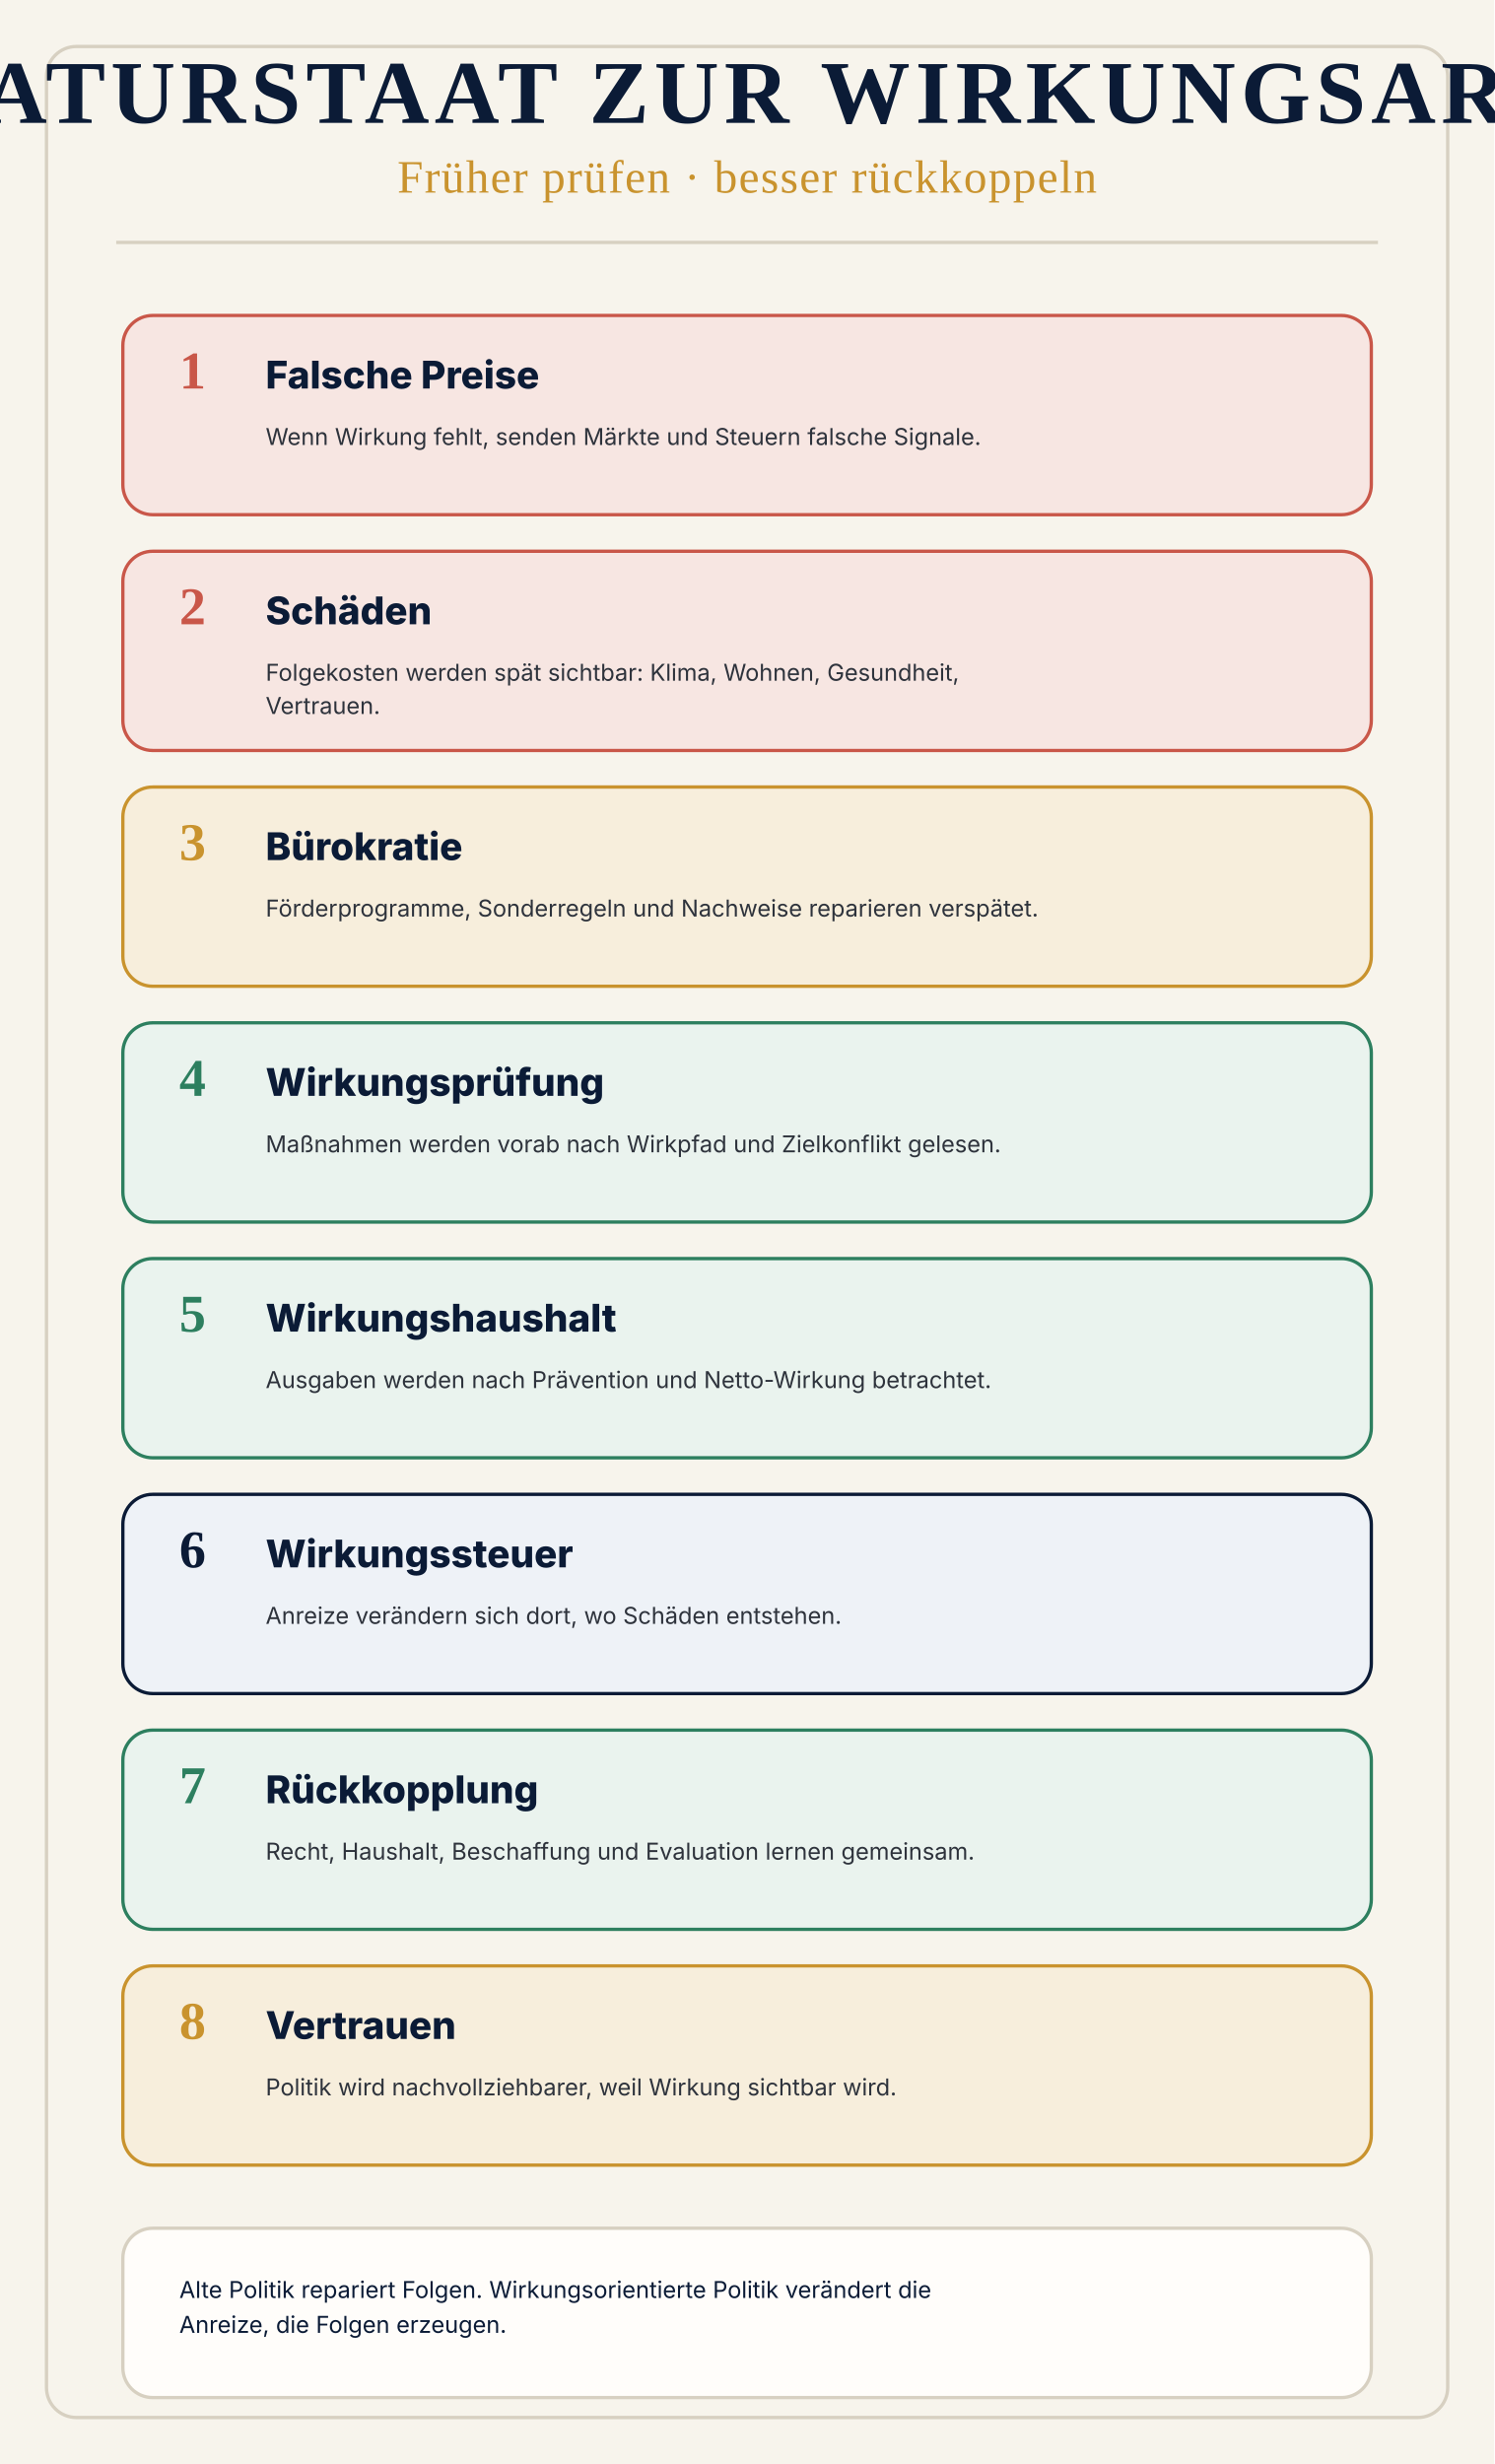
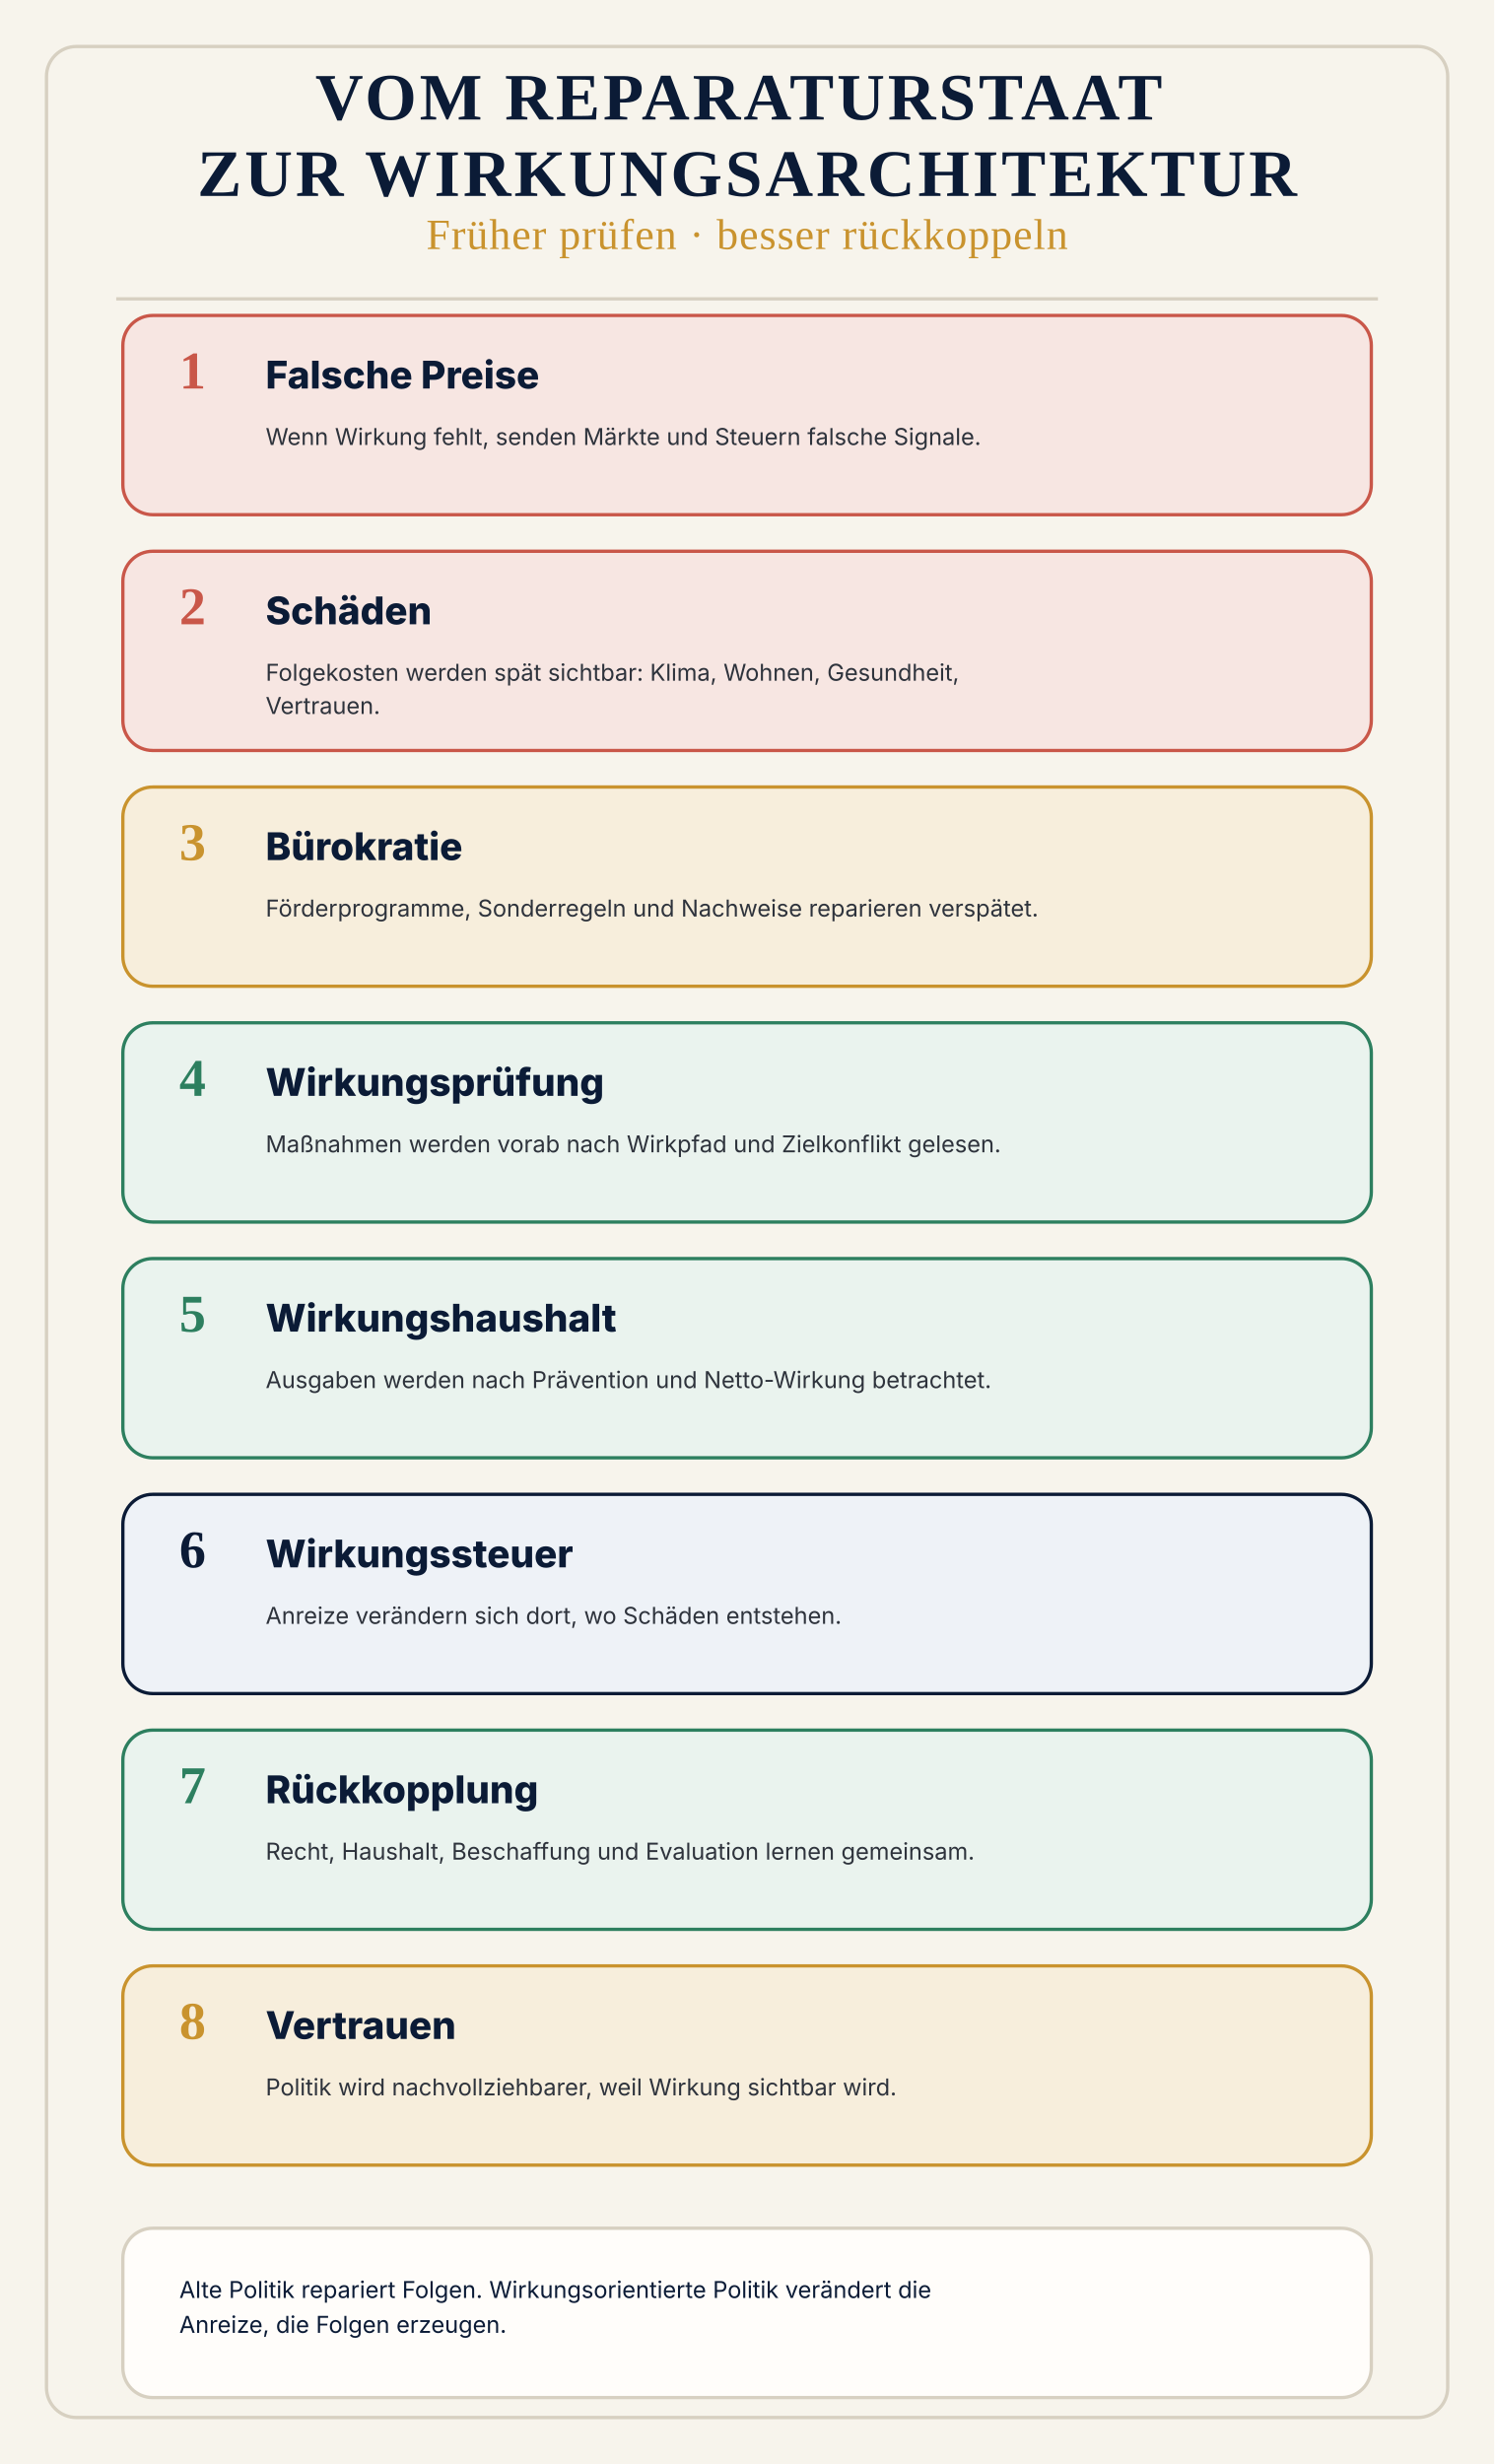
<svg xmlns="http://www.w3.org/2000/svg" width="900" height="1484" viewBox="0 0 900 1484" role="img" aria-labelledby="title desc">
  <defs>
    <style>
.bg{fill:#F7F4EC}.navy{fill:#0B1B36}.green{fill:#2D7F5F}.gold{fill:#C9932E}.coral{fill:#C95749}.text{fill:#2E333C}
.line{stroke:#D7D0C1;stroke-width:2;fill:none}.nline{stroke:#0B1B36;stroke-width:2.3;fill:none}.gline{stroke:#2D7F5F;stroke-width:2.3;fill:none}.oline{stroke:#C9932E;stroke-width:2.3;fill:none}.cline{stroke:#C95749;stroke-width:2.3;fill:none}
.card{fill:#fffdfa;stroke:#D7D0C1;stroke-width:2}.softn{fill:#EEF2F7;stroke:#0B1B36;stroke-width:2}.softg{fill:#EAF3EE;stroke:#2D7F5F;stroke-width:2}.softo{fill:#F7EEDC;stroke:#C9932E;stroke-width:2}.softc{fill:#F7E6E2;stroke:#C95749;stroke-width:2}
- .title{font-family:Georgia,'Times New Roman',serif;font-size:54px;font-weight:700;letter-spacing:3.2px}.subtitle{font-family:Georgia,'Times New Roman',serif;font-size:28px;letter-spacing:.8px}
+ .title{font-family:Georgia,'Times New Roman',serif;font-size:40px;font-weight:700;letter-spacing:1.8px}.subtitle{font-family:Georgia,'Times New Roman',serif;font-size:26px;letter-spacing:.6px}
.kicker{font-family:Inter,Arial,sans-serif;font-size:15px;font-weight:800;letter-spacing:1.6px;text-transform:uppercase}.h{font-family:Inter,Arial,sans-serif;font-size:23px;font-weight:800}.body{font-family:Inter,Arial,sans-serif;font-size:17px}.small{font-family:Inter,Arial,sans-serif;font-size:14px}.num{font-family:Georgia,'Times New Roman',serif;font-size:32px;font-weight:700}
</style>
    <marker id="arrow" markerWidth="12" markerHeight="12" refX="9" refY="6" orient="auto">
      <path d="M2 2 L10 6 L2 10 Z" fill="#C9932E" />
    </marker>
  </defs>
  <rect class="bg" width="900" height="1484" />
  <rect x="28" y="28" width="844" height="1428" rx="18" fill="none" stroke="#D7D0C1" stroke-width="2" />
-   <text x="450" y="74" class="title navy" text-anchor="middle">VOM REPARATURSTAAT ZUR WIRKUNGSARCHITEKTUR</text>
-   <text x="450" y="116" class="subtitle gold" text-anchor="middle">Früher prüfen · besser rückkoppeln</text>
-   <line x1="70" y1="146" x2="830" y2="146" class="line" />
+   <text x="450" y="72" class="title navy" text-anchor="middle">
+     <tspan x="450" dy="0">VOM REPARATURSTAAT</tspan>
+     <tspan x="450" dy="46">ZUR WIRKUNGSARCHITEKTUR</tspan>
+   </text>
+   <text x="450" y="150" class="subtitle gold" text-anchor="middle">Früher prüfen · besser rückkoppeln</text>
+   <line x1="70" y1="180" x2="830" y2="180" class="line" />
  <rect x="74" y="190" width="752" height="120" rx="18" class="softc" />
  <text x="108" y="234" class="num coral">1</text>
  <text x="160" y="234" class="h navy">Falsche Preise</text>
  <text x="160" y="268" class="small text">Wenn Wirkung fehlt, senden Märkte und Steuern falsche Signale.</text>
  <rect x="74" y="332" width="752" height="120" rx="18" class="softc" />
  <text x="108" y="376" class="num coral">2</text>
  <text x="160" y="376" class="h navy">Schäden</text>
  <text x="160" y="410" class="small text">Folgekosten werden spät sichtbar: Klima, Wohnen, Gesundheit,</text>
  <text x="160" y="430" class="small text">Vertrauen.</text>
  <rect x="74" y="474" width="752" height="120" rx="18" class="softo" />
  <text x="108" y="518" class="num gold">3</text>
  <text x="160" y="518" class="h navy">Bürokratie</text>
  <text x="160" y="552" class="small text">Förderprogramme, Sonderregeln und Nachweise reparieren verspätet.</text>
  <rect x="74" y="616" width="752" height="120" rx="18" class="softg" />
  <text x="108" y="660" class="num green">4</text>
  <text x="160" y="660" class="h navy">Wirkungsprüfung</text>
  <text x="160" y="694" class="small text">Maßnahmen werden vorab nach Wirkpfad und Zielkonflikt gelesen.</text>
  <rect x="74" y="758" width="752" height="120" rx="18" class="softg" />
  <text x="108" y="802" class="num green">5</text>
  <text x="160" y="802" class="h navy">Wirkungshaushalt</text>
  <text x="160" y="836" class="small text">Ausgaben werden nach Prävention und Netto-Wirkung betrachtet.</text>
  <rect x="74" y="900" width="752" height="120" rx="18" class="softn" />
  <text x="108" y="944" class="num navy">6</text>
  <text x="160" y="944" class="h navy">Wirkungssteuer</text>
  <text x="160" y="978" class="small text">Anreize verändern sich dort, wo Schäden entstehen.</text>
  <rect x="74" y="1042" width="752" height="120" rx="18" class="softg" />
  <text x="108" y="1086" class="num green">7</text>
  <text x="160" y="1086" class="h navy">Rückkopplung</text>
  <text x="160" y="1120" class="small text">Recht, Haushalt, Beschaffung und Evaluation lernen gemeinsam.</text>
  <rect x="74" y="1184" width="752" height="120" rx="18" class="softo" />
  <text x="108" y="1228" class="num gold">8</text>
  <text x="160" y="1228" class="h navy">Vertrauen</text>
  <text x="160" y="1262" class="small text">Politik wird nachvollziehbarer, weil Wirkung sichtbar wird.</text>
  <rect x="74" y="1342" width="752" height="102" rx="18" class="card" />
  <text x="108" y="1384" class="small navy">Alte Politik repariert Folgen. Wirkungsorientierte Politik verändert die</text>
  <text x="108" y="1405" class="small navy">Anreize, die Folgen erzeugen.</text>
</svg>
